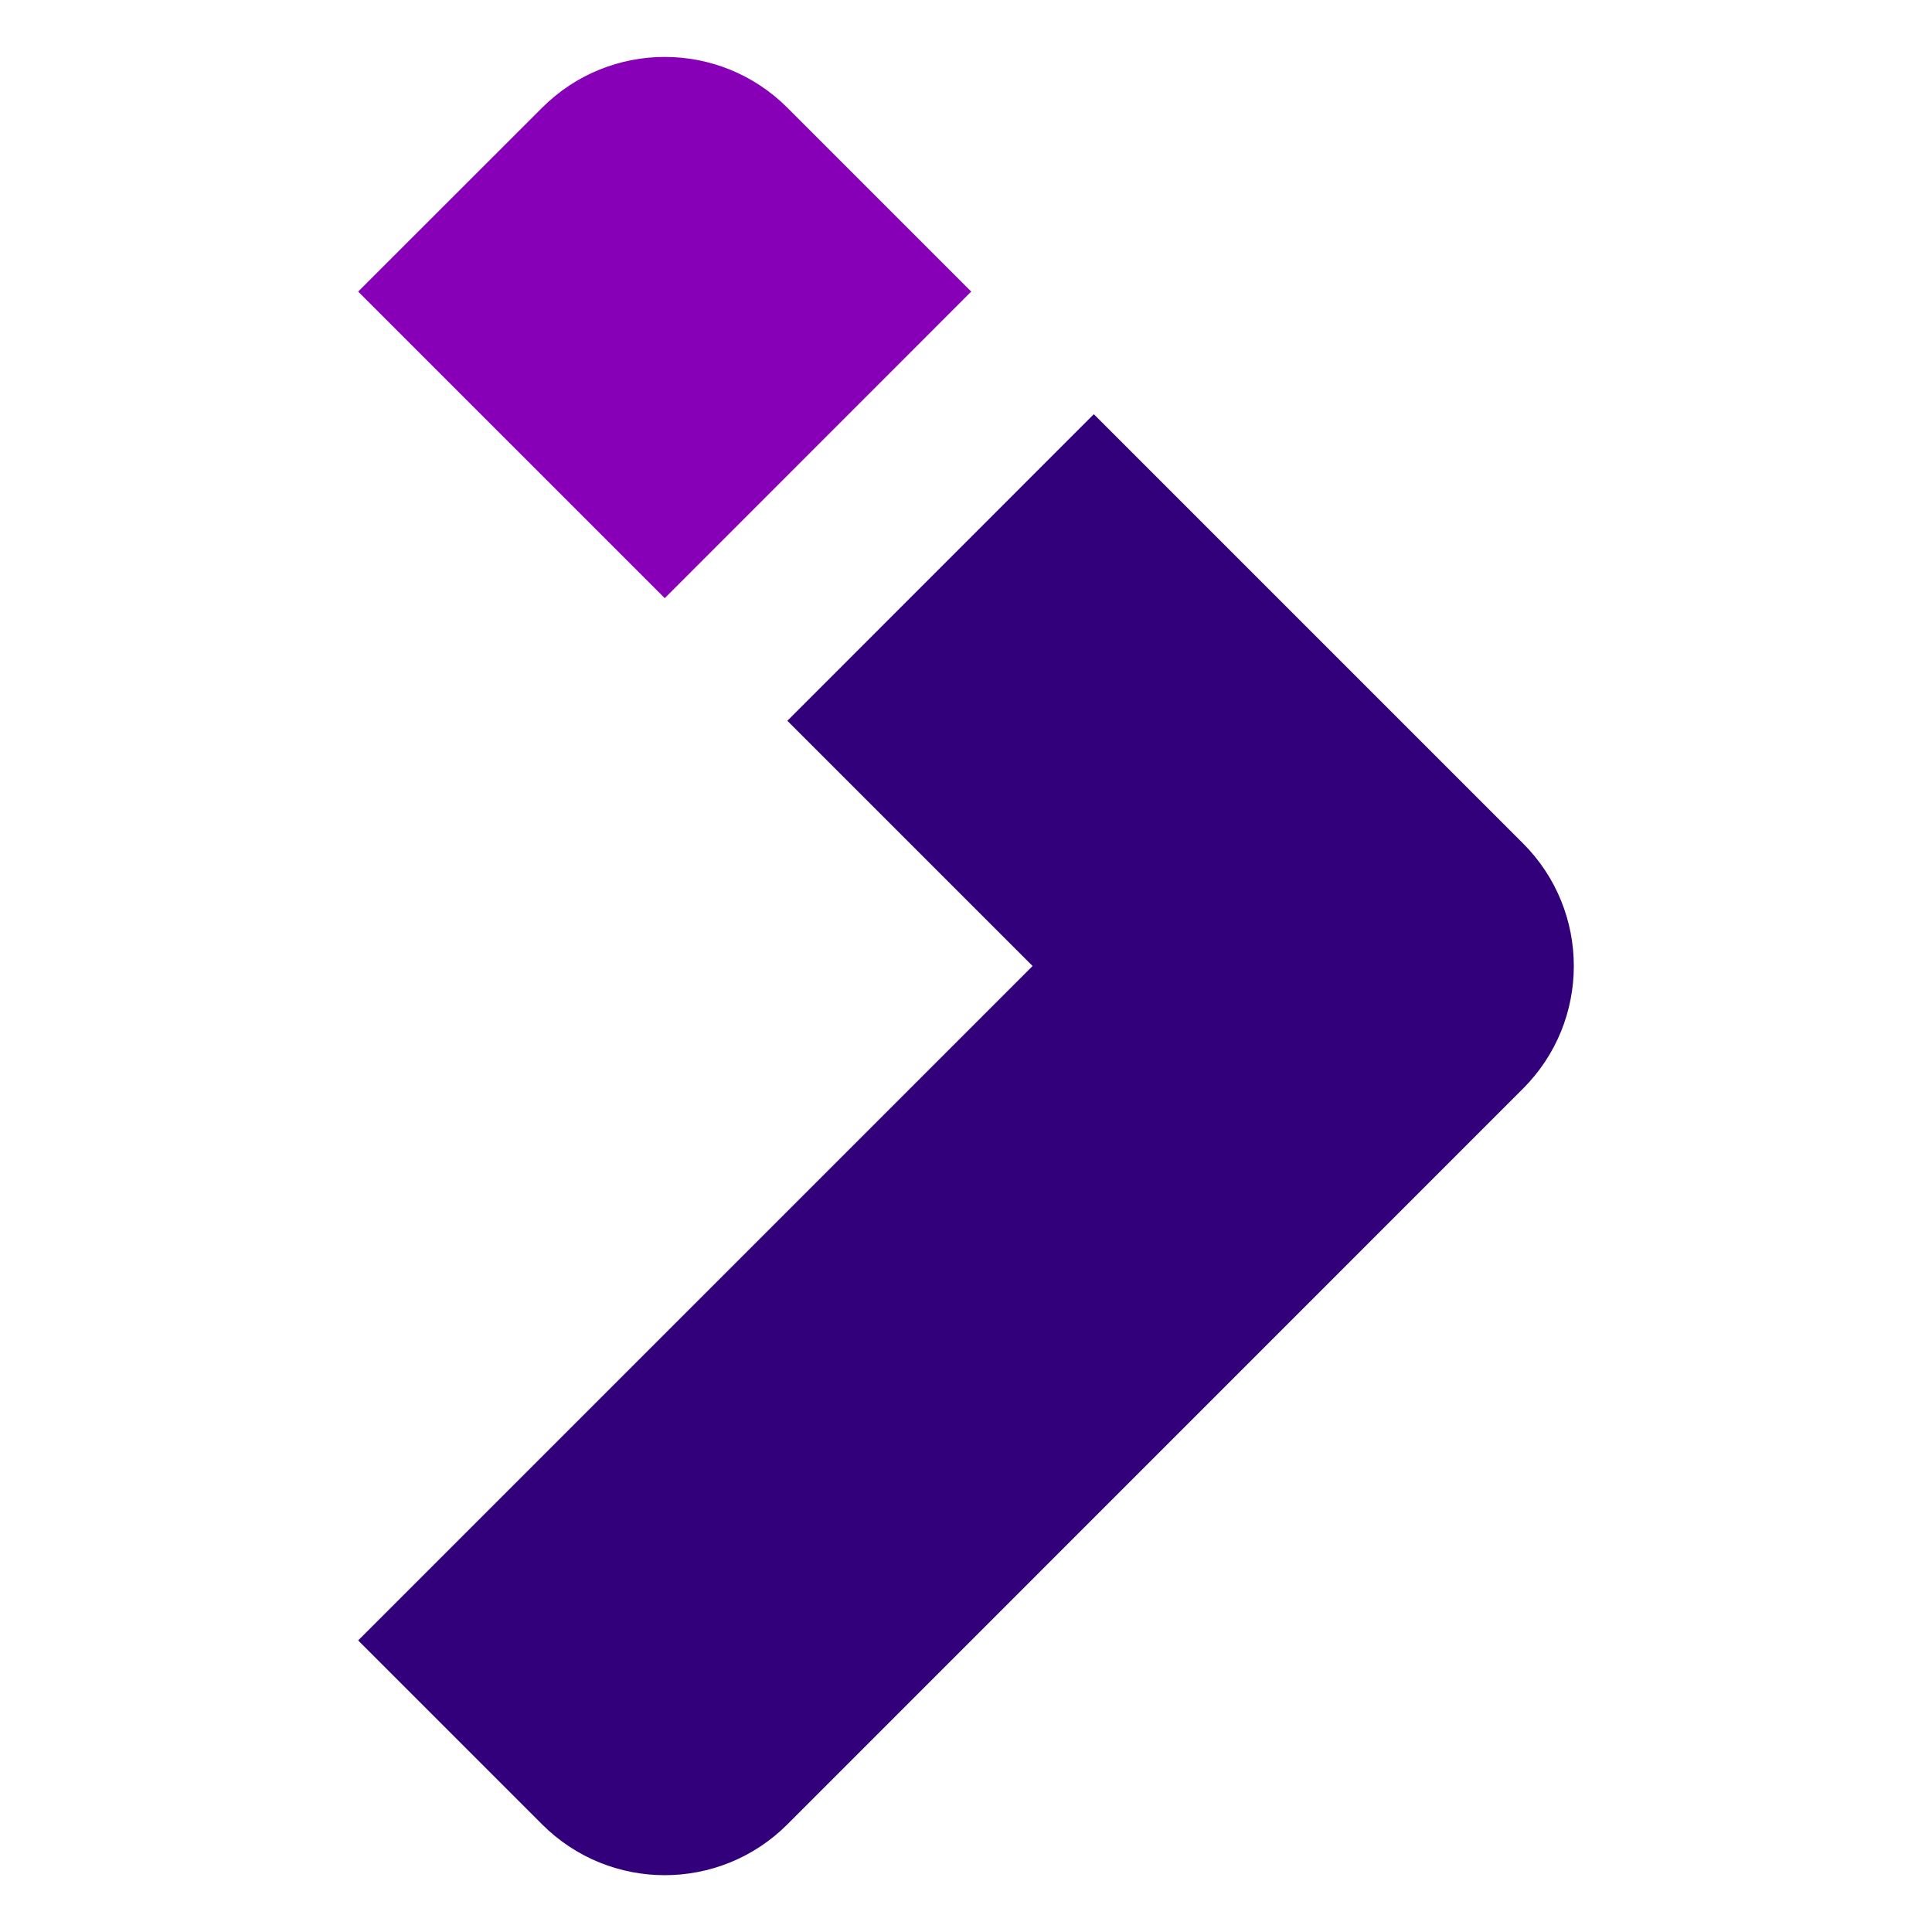
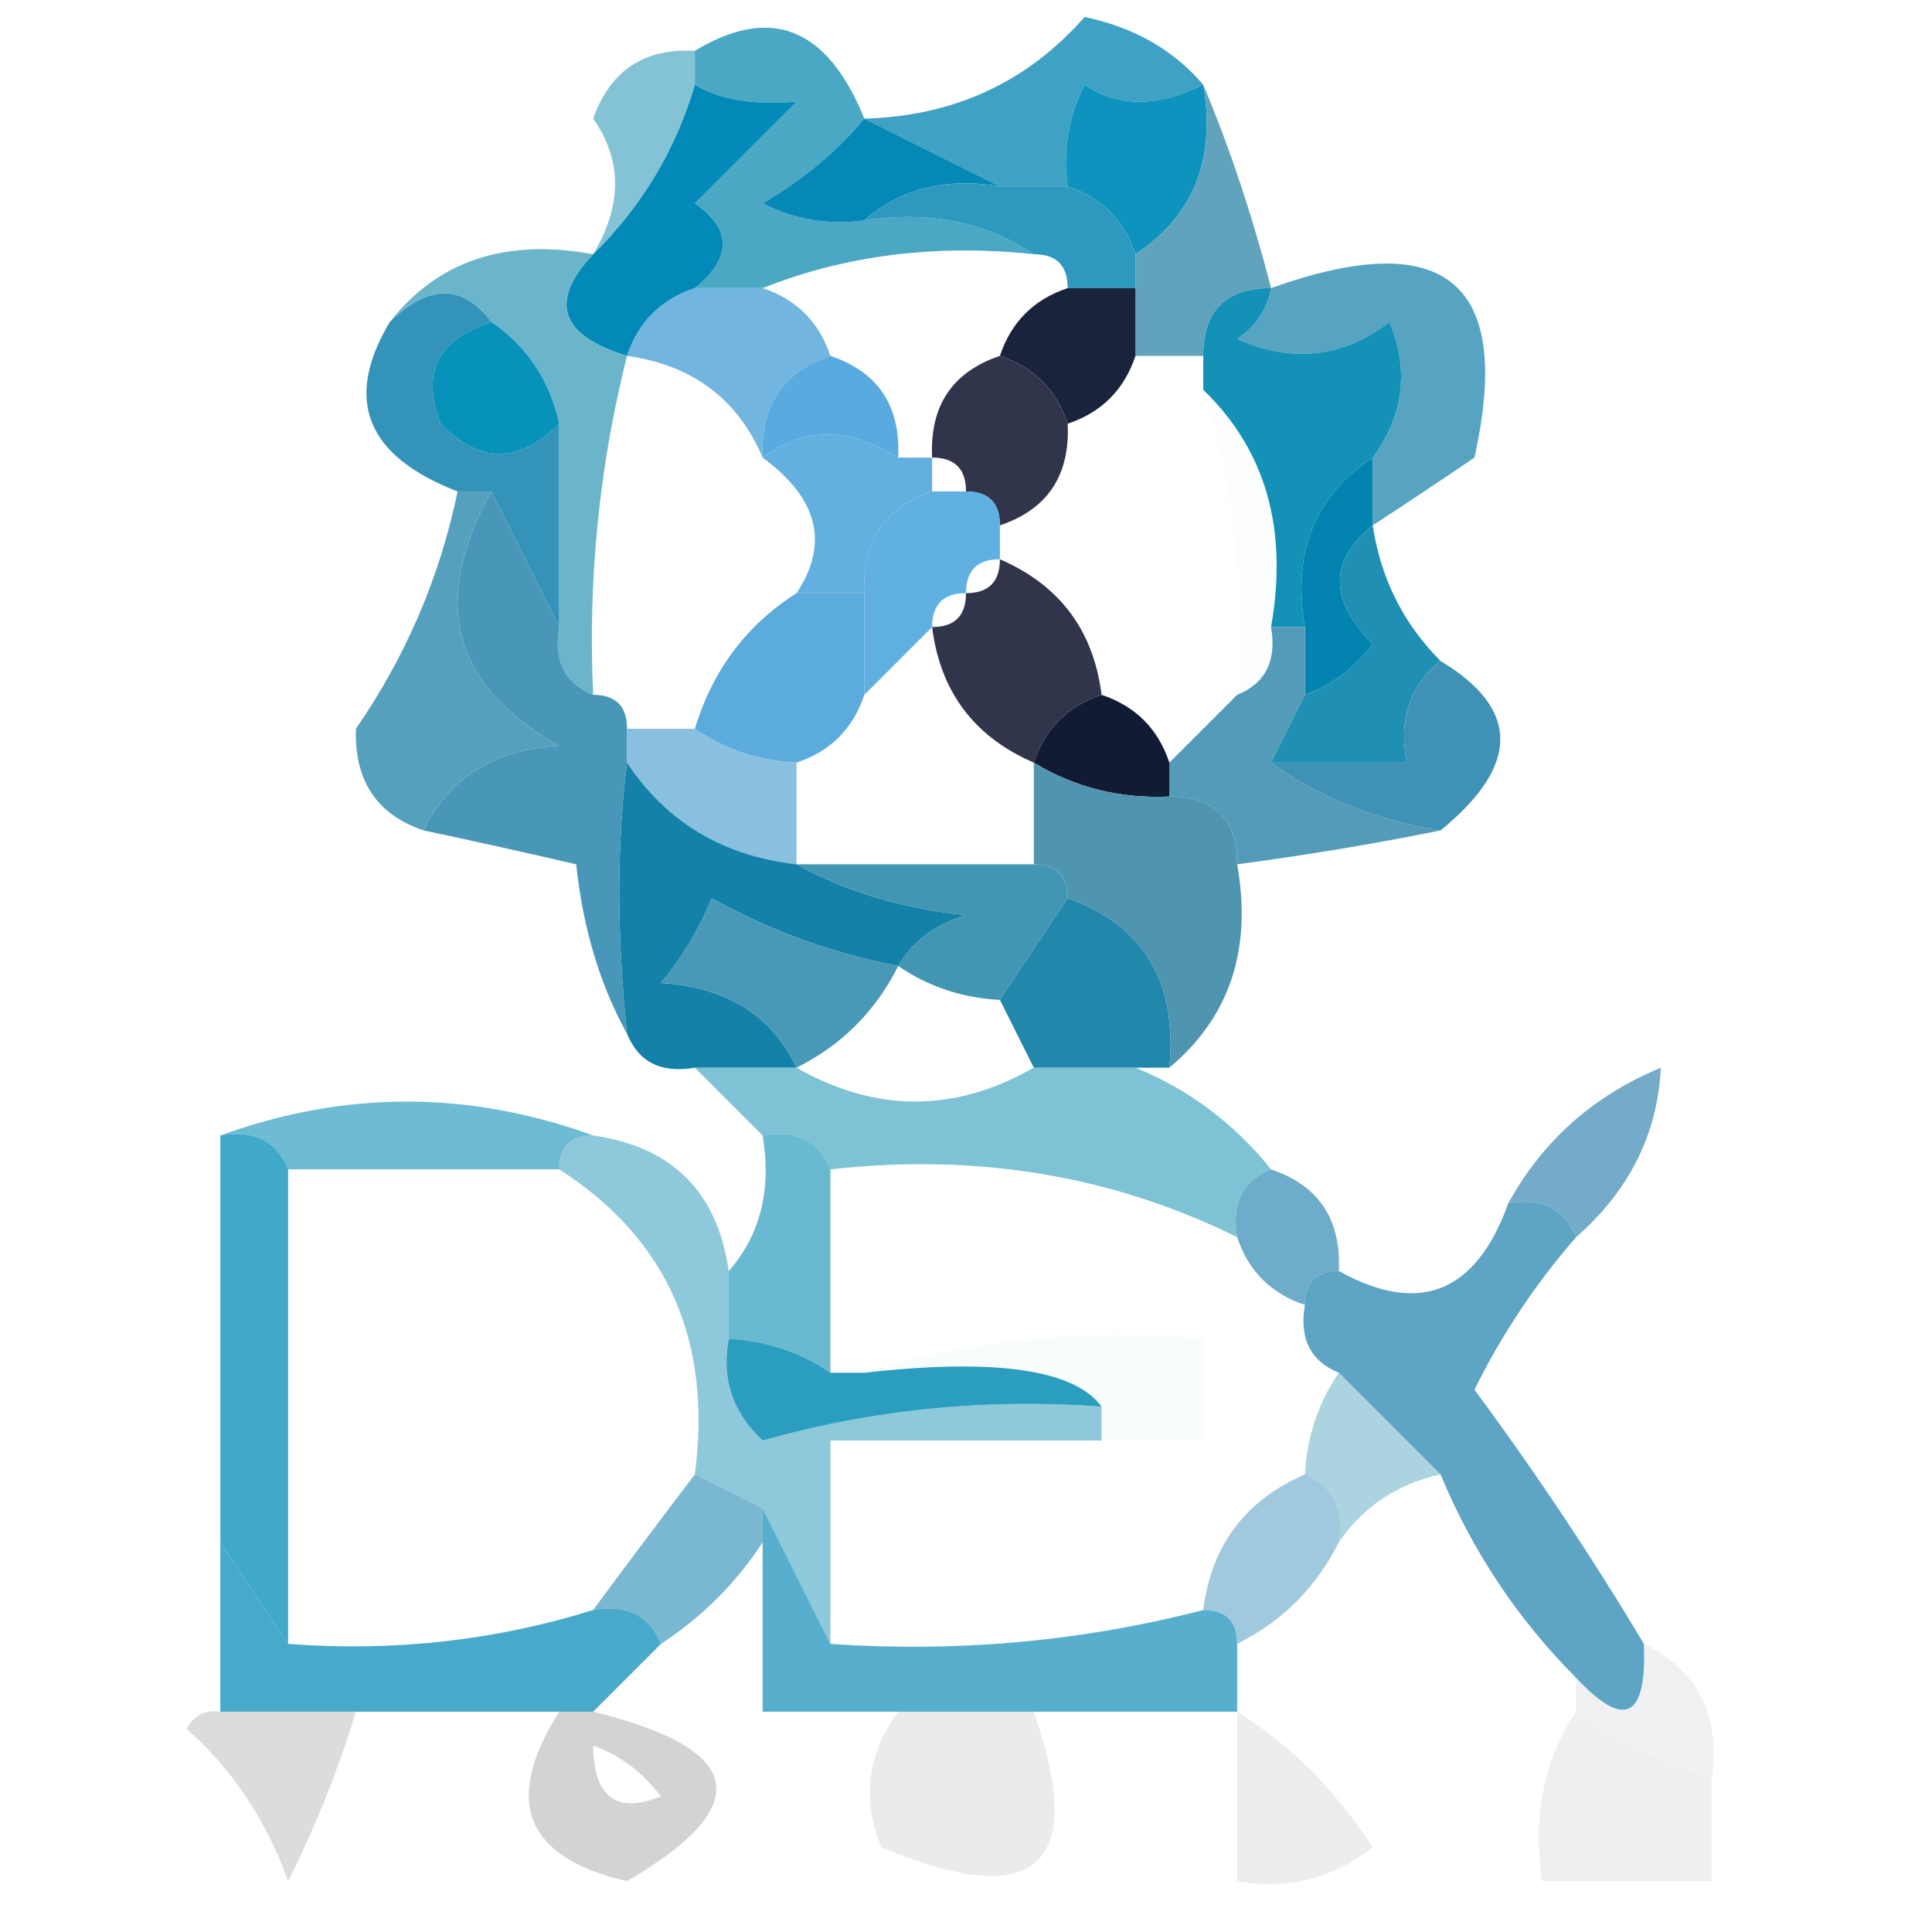
- <svg xmlns="http://www.w3.org/2000/svg" width="24" height="24" viewBox="0 0 24 24" fill="none" version="1.1" id="jumper-favicon">
-   <defs id="defs10" />
-   <g id="layer2">
-     <g id="g14" transform="matrix(1.411604,0,0,1.411604,0.7055896,0.7071527)">
-       <path d="m 8.587,8 -5.935,5.935 1.619,1.619 c 0.596,0.596 1.562,0.596 2.158,0 L 12.903,9.079 c 0.596,-0.596 0.596,-1.562 0,-2.158 L 9.126,3.144 6.429,5.842 Z" fill="#31007a" id="path2" />
-       <path d="M 2.652,2.065 4.271,0.447 c 0.596,-0.596 1.562,-0.596 2.158,0 L 8.047,2.065 5.35,4.763 Z" fill="#8700b8" id="path4" />
-     </g>
+ <svg xmlns="http://www.w3.org/2000/svg" version="1.1" width="57px" height="57px" style="shape-rendering:geometricPrecision; text-rendering:geometricPrecision; image-rendering:optimizeQuality; fill-rule:evenodd; clip-rule:evenodd">
+   <g>
+     <path style="opacity:1" fill="#4aa8c4" d="M 25.5,3.5 C 24.691,4.469 23.691,5.302 22.5,6C 23.448,6.483 24.448,6.649 25.5,6.5C 27.415,6.216 29.081,6.549 30.5,7.5C 27.615,7.194 24.948,7.527 22.5,8.5C 21.833,8.5 21.167,8.5 20.5,8.5C 21.598,7.603 21.598,6.77 20.5,6C 21.5,5 22.5,4 23.5,3C 22.231,3.109 21.231,2.942 20.5,2.5C 20.5,2.167 20.5,1.833 20.5,1.5C 22.743,0.142 24.41,0.808 25.5,3.5 Z" />
+   </g>
+   <g>
+     <path style="opacity:1" fill="#3fa1c4" d="M 35.5,2.5 C 34.153,3.171 32.986,3.171 32,2.5C 31.517,3.448 31.351,4.448 31.5,5.5C 30.833,5.5 30.167,5.5 29.5,5.5C 28.167,4.833 26.833,4.167 25.5,3.5C 28.139,3.429 30.306,2.429 32,0.5C 33.459,0.808 34.626,1.475 35.5,2.5 Z" />
+   </g>
+   <g>
+     <path style="opacity:1" fill="#0d93be" d="M 35.5,2.5 C 35.88,4.698 35.213,6.365 33.5,7.5C 33.167,6.5 32.5,5.833 31.5,5.5C 31.351,4.448 31.517,3.448 32,2.5C 32.986,3.171 34.153,3.171 35.5,2.5 Z" />
+   </g>
+   <g>
+     <path style="opacity:1" fill="#0389b7" d="M 20.5,2.5 C 21.231,2.942 22.231,3.109 23.5,3C 22.5,4 21.5,5 20.5,6C 21.598,6.77 21.598,7.603 20.5,8.5C 19.5,8.833 18.833,9.5 18.5,10.5C 16.519,9.895 16.185,8.895 17.5,7.5C 18.935,6.087 19.935,4.42 20.5,2.5 Z" />
+   </g>
+   <g>
+     <path style="opacity:0.867" fill="#71bacf" d="M 20.5,1.5 C 20.5,1.833 20.5,2.167 20.5,2.5C 19.935,4.42 18.935,6.087 17.5,7.5C 18.363,6.06 18.363,4.726 17.5,3.5C 18.005,2.081 19.005,1.415 20.5,1.5 Z" />
+   </g>
+   <g>
+     <path style="opacity:0.996" fill="#0488b6" d="M 25.5,3.5 C 26.833,4.167 28.167,4.833 29.5,5.5C 27.901,5.232 26.568,5.566 25.5,6.5C 24.448,6.649 23.448,6.483 22.5,6C 23.691,5.302 24.691,4.469 25.5,3.5 Z" />
+   </g>
+   <g>
+     <path style="opacity:1" fill="#2d99be" d="M 25.5,6.5 C 26.568,5.566 27.901,5.232 29.5,5.5C 30.167,5.5 30.833,5.5 31.5,5.5C 32.5,5.833 33.167,6.5 33.5,7.5C 33.5,7.833 33.5,8.167 33.5,8.5C 32.833,8.5 32.167,8.5 31.5,8.5C 31.5,7.833 31.167,7.5 30.5,7.5C 29.081,6.549 27.415,6.216 25.5,6.5 Z" />
+   </g>
+   <g>
+     <path style="opacity:1" fill="#61a2bc" d="M 35.5,2.5 C 36.285,4.374 36.952,6.374 37.5,8.5C 36.167,8.5 35.5,9.167 35.5,10.5C 34.833,10.5 34.167,10.5 33.5,10.5C 33.5,9.833 33.5,9.167 33.5,8.5C 33.5,8.167 33.5,7.833 33.5,7.5C 35.213,6.365 35.88,4.698 35.5,2.5 Z" />
+   </g>
+   <g>
+     <path style="opacity:0.884" fill="#60addc" d="M 20.5,8.5 C 21.167,8.5 21.833,8.5 22.5,8.5C 23.5,8.833 24.167,9.5 24.5,10.5C 23.094,10.973 22.427,11.973 22.5,13.5C 21.764,11.771 20.43,10.771 18.5,10.5C 18.833,9.5 19.5,8.833 20.5,8.5 Z" />
+   </g>
+   <g>
+     <path style="opacity:1" fill="#3393b8" d="M 14.5,9.5 C 12.915,10.002 12.415,11.002 13,12.5C 14.146,13.684 15.312,13.684 16.5,12.5C 16.5,14.5 16.5,16.5 16.5,18.5C 15.833,17.167 15.167,15.833 14.5,14.5C 14.167,14.5 13.833,14.5 13.5,14.5C 10.8,13.456 10.133,11.79 11.5,9.5C 12.652,8.375 13.652,8.375 14.5,9.5 Z" />
+   </g>
+   <g>
+     <path style="opacity:1" fill="#6bb5cb" d="M 17.5,7.5 C 16.185,8.895 16.519,9.895 18.5,10.5C 17.676,13.764 17.342,17.098 17.5,20.5C 16.662,20.158 16.328,19.492 16.5,18.5C 16.5,16.5 16.5,14.5 16.5,12.5C 16.218,11.222 15.551,10.222 14.5,9.5C 13.652,8.375 12.652,8.375 11.5,9.5C 12.918,7.692 14.918,7.025 17.5,7.5 Z" />
+   </g>
+   <g>
+     <path style="opacity:1" fill="#1a233c" d="M 31.5,8.5 C 32.167,8.5 32.833,8.5 33.5,8.5C 33.5,9.167 33.5,9.833 33.5,10.5C 33.167,11.5 32.5,12.167 31.5,12.5C 31.167,11.5 30.5,10.833 29.5,10.5C 29.833,9.5 30.5,8.833 31.5,8.5 Z" />
+   </g>
+   <g>
+     <path style="opacity:1" fill="#56a4c2" d="M 40.5,15.5 C 40.5,14.833 40.5,14.167 40.5,13.5C 41.412,12.262 41.579,10.928 41,9.5C 39.612,10.554 38.112,10.72 36.5,10C 37.056,9.617 37.389,9.117 37.5,8.5C 42.653,6.66 44.653,8.327 43.5,13.5C 42.482,14.193 41.482,14.859 40.5,15.5 Z" />
+   </g>
+   <g>
+     <path style="opacity:1" fill="#1391b7" d="M 37.5,8.5 C 37.389,9.117 37.056,9.617 36.5,10C 38.112,10.72 39.612,10.554 41,9.5C 41.579,10.928 41.412,12.262 40.5,13.5C 38.787,14.635 38.12,16.302 38.5,18.5C 38.167,18.5 37.833,18.5 37.5,18.5C 38.01,15.612 37.343,13.279 35.5,11.5C 35.5,11.167 35.5,10.833 35.5,10.5C 35.5,9.167 36.167,8.5 37.5,8.5 Z" />
+   </g>
+   <g>
+     <path style="opacity:1" fill="#0792ba" d="M 14.5,9.5 C 15.551,10.222 16.218,11.222 16.5,12.5C 15.312,13.684 14.146,13.684 13,12.5C 12.415,11.002 12.915,10.002 14.5,9.5 Z" />
+   </g>
+   <g>
+     <path style="opacity:1" fill="#31354b" d="M 29.5,10.5 C 30.5,10.833 31.167,11.5 31.5,12.5C 31.573,14.027 30.906,15.027 29.5,15.5C 29.5,14.833 29.167,14.5 28.5,14.5C 28.5,13.833 28.167,13.5 27.5,13.5C 27.427,11.973 28.094,10.973 29.5,10.5 Z" />
+   </g>
+   <g>
+     <path style="opacity:1" fill="#58aadf" d="M 24.5,10.5 C 25.906,10.973 26.573,11.973 26.5,13.5C 25.036,12.595 23.702,12.595 22.5,13.5C 22.427,11.973 23.094,10.973 24.5,10.5 Z" />
+   </g>
+   <g>
+     <path style="opacity:0.957" fill="#5bacde" d="M 26.5,13.5 C 26.833,13.5 27.167,13.5 27.5,13.5C 27.5,13.833 27.5,14.167 27.5,14.5C 26.094,14.973 25.427,15.973 25.5,17.5C 24.833,17.5 24.167,17.5 23.5,17.5C 24.471,16.038 24.138,14.705 22.5,13.5C 23.702,12.595 25.036,12.595 26.5,13.5 Z" />
+   </g>
+   <g>
+     <path style="opacity:0.024" fill="#93cfdd" d="M 35.5,11.5 C 37.343,13.279 38.01,15.612 37.5,18.5C 37.672,19.492 37.338,20.158 36.5,20.5C 36.736,17.392 36.403,14.392 35.5,11.5 Z" />
+   </g>
+   <g>
+     <path style="opacity:1" fill="#61b0e2" d="M 27.5,14.5 C 27.833,14.5 28.167,14.5 28.5,14.5C 29.167,14.5 29.5,14.833 29.5,15.5C 29.5,15.833 29.5,16.167 29.5,16.5C 28.833,16.5 28.5,16.833 28.5,17.5C 27.833,17.5 27.5,17.833 27.5,18.5C 26.833,19.167 26.167,19.833 25.5,20.5C 25.5,19.5 25.5,18.5 25.5,17.5C 25.427,15.973 26.094,14.973 27.5,14.5 Z" />
+   </g>
+   <g>
+     <path style="opacity:1" fill="#0383af" d="M 40.5,13.5 C 40.5,14.167 40.5,14.833 40.5,15.5C 39.209,16.542 39.209,17.708 40.5,19C 39.956,19.717 39.289,20.217 38.5,20.5C 38.5,19.833 38.5,19.167 38.5,18.5C 38.12,16.302 38.787,14.635 40.5,13.5 Z" />
+   </g>
+   <g>
+     <path style="opacity:1" fill="#4997b8" d="M 14.5,14.5 C 15.167,15.833 15.833,17.167 16.5,18.5C 16.328,19.492 16.662,20.158 17.5,20.5C 18.167,20.5 18.5,20.833 18.5,21.5C 18.5,21.833 18.5,22.167 18.5,22.5C 18.195,24.919 18.195,27.586 18.5,30.5C 17.698,29.048 17.198,27.382 17,25.5C 15.397,25.129 13.897,24.795 12.5,24.5C 13.23,22.955 14.563,22.122 16.5,22C 13.346,20.252 12.679,17.752 14.5,14.5 Z" />
+   </g>
+   <g>
+     <path style="opacity:1" fill="#5cabdd" d="M 23.5,17.5 C 24.167,17.5 24.833,17.5 25.5,17.5C 25.5,18.5 25.5,19.5 25.5,20.5C 25.167,21.5 24.5,22.167 23.5,22.5C 22.391,22.443 21.391,22.11 20.5,21.5C 21.026,19.77 22.026,18.436 23.5,17.5 Z" />
+   </g>
+   <g>
+     <path style="opacity:1" fill="#55a0bd" d="M 13.5,14.5 C 13.833,14.5 14.167,14.5 14.5,14.5C 12.679,17.752 13.346,20.252 16.5,22C 14.563,22.122 13.23,22.955 12.5,24.5C 11.12,24.038 10.453,23.038 10.5,21.5C 11.977,19.361 12.977,17.028 13.5,14.5 Z" />
+   </g>
+   <g>
+     <path style="opacity:1" fill="#30354c" d="M 29.5,16.5 C 31.262,17.262 32.262,18.596 32.5,20.5C 31.5,20.833 30.833,21.5 30.5,22.5C 28.738,21.738 27.738,20.404 27.5,18.5C 28.167,18.5 28.5,18.167 28.5,17.5C 29.167,17.5 29.5,17.167 29.5,16.5 Z" />
+   </g>
+   <g>
+     <path style="opacity:1" fill="#539bb9" d="M 37.5,18.5 C 37.833,18.5 38.167,18.5 38.5,18.5C 38.5,19.167 38.5,19.833 38.5,20.5C 38.167,21.167 37.833,21.833 37.5,22.5C 38.93,23.538 40.597,24.204 42.5,24.5C 40.575,24.89 38.575,25.224 36.5,25.5C 36.5,24.167 35.833,23.5 34.5,23.5C 34.5,23.167 34.5,22.833 34.5,22.5C 35.167,21.833 35.833,21.167 36.5,20.5C 37.338,20.158 37.672,19.492 37.5,18.5 Z" />
+   </g>
+   <g>
+     <path style="opacity:1" fill="#1f90b3" d="M 40.5,15.5 C 40.733,17.062 41.4,18.395 42.5,19.5C 41.596,20.209 41.263,21.209 41.5,22.5C 40.167,22.5 38.833,22.5 37.5,22.5C 37.833,21.833 38.167,21.167 38.5,20.5C 39.289,20.217 39.956,19.717 40.5,19C 39.209,17.708 39.209,16.542 40.5,15.5 Z" />
+   </g>
+   <g>
+     <path style="opacity:1" fill="#121b34" d="M 32.5,20.5 C 33.5,20.833 34.167,21.5 34.5,22.5C 34.5,22.833 34.5,23.167 34.5,23.5C 33.041,23.567 31.708,23.234 30.5,22.5C 30.833,21.5 31.5,20.833 32.5,20.5 Z" />
+   </g>
+   <g>
+     <path style="opacity:0.769" fill="#65acd6" d="M 18.5,21.5 C 19.167,21.5 19.833,21.5 20.5,21.5C 21.391,22.11 22.391,22.443 23.5,22.5C 23.5,23.5 23.5,24.5 23.5,25.5C 21.326,25.25 19.659,24.25 18.5,22.5C 18.5,22.167 18.5,21.833 18.5,21.5 Z" />
+   </g>
+   <g>
+     <path style="opacity:1" fill="#3f92b6" d="M 42.5,19.5 C 44.851,20.916 44.851,22.583 42.5,24.5C 40.597,24.204 38.93,23.538 37.5,22.5C 38.833,22.5 40.167,22.5 41.5,22.5C 41.263,21.209 41.596,20.209 42.5,19.5 Z" />
+   </g>
+   <g>
+     <path style="opacity:1" fill="#1482a8" d="M 18.5,22.5 C 19.659,24.25 21.326,25.25 23.5,25.5C 24.952,26.302 26.618,26.802 28.5,27C 27.584,27.278 26.918,27.778 26.5,28.5C 24.559,28.131 22.726,27.464 21,26.5C 20.626,27.416 20.126,28.25 19.5,29C 21.437,29.122 22.77,29.955 23.5,31.5C 22.5,31.5 21.5,31.5 20.5,31.5C 19.508,31.672 18.842,31.338 18.5,30.5C 18.195,27.586 18.195,24.919 18.5,22.5 Z" />
+   </g>
+   <g>
+     <path style="opacity:1" fill="#5095b0" d="M 30.5,22.5 C 31.708,23.234 33.041,23.567 34.5,23.5C 35.833,23.5 36.5,24.167 36.5,25.5C 36.947,28.01 36.28,30.01 34.5,31.5C 34.741,28.966 33.741,27.3 31.5,26.5C 31.5,25.833 31.167,25.5 30.5,25.5C 30.5,24.5 30.5,23.5 30.5,22.5 Z" />
+   </g>
+   <g>
+     <path style="opacity:1" fill="#4899b7" d="M 26.5,28.5 C 25.833,29.833 24.833,30.833 23.5,31.5C 22.77,29.955 21.437,29.122 19.5,29C 20.126,28.25 20.626,27.416 21,26.5C 22.726,27.464 24.559,28.131 26.5,28.5 Z" />
+   </g>
+   <g>
+     <path style="opacity:1" fill="#4296b3" d="M 23.5,25.5 C 25.833,25.5 28.167,25.5 30.5,25.5C 31.167,25.5 31.5,25.833 31.5,26.5C 30.833,27.5 30.167,28.5 29.5,29.5C 28.391,29.443 27.391,29.11 26.5,28.5C 26.918,27.778 27.584,27.278 28.5,27C 26.618,26.802 24.952,26.302 23.5,25.5 Z" />
+   </g>
+   <g>
+     <path style="opacity:1" fill="#2288ab" d="M 31.5,26.5 C 33.741,27.3 34.741,28.966 34.5,31.5C 34.167,31.5 33.833,31.5 33.5,31.5C 32.5,31.5 31.5,31.5 30.5,31.5C 30.167,30.833 29.833,30.167 29.5,29.5C 30.167,28.5 30.833,27.5 31.5,26.5 Z" />
+   </g>
+   <g>
+     <path style="opacity:0.776" fill="#44a9c7" d="M 6.5,33.5 C 10.167,32.167 13.833,32.167 17.5,33.5C 16.833,33.5 16.5,33.833 16.5,34.5C 13.833,34.5 11.167,34.5 8.5,34.5C 8.158,33.662 7.492,33.328 6.5,33.5 Z" />
+   </g>
+   <g>
+     <path style="opacity:0.776" fill="#58b0c9" d="M 20.5,31.5 C 21.5,31.5 22.5,31.5 23.5,31.5C 25.833,32.833 28.167,32.833 30.5,31.5C 31.5,31.5 32.5,31.5 33.5,31.5C 35.076,32.143 36.41,33.143 37.5,34.5C 36.662,34.842 36.328,35.508 36.5,36.5C 32.827,34.682 28.827,34.016 24.5,34.5C 24.158,33.662 23.492,33.328 22.5,33.5C 21.833,32.833 21.167,32.167 20.5,31.5 Z" />
+   </g>
+   <g>
+     <path style="opacity:1" fill="#73abc8" d="M 46.5,36.5 C 46.158,35.662 45.492,35.328 44.5,35.5C 45.508,33.661 47.008,32.328 49,31.5C 48.903,33.459 48.07,35.125 46.5,36.5 Z" />
+   </g>
+   <g>
+     <path style="opacity:0.651" fill="#52aac8" d="M 17.5,33.5 C 19.833,33.833 21.167,35.167 21.5,37.5C 21.5,38.167 21.5,38.833 21.5,39.5C 21.281,40.675 21.614,41.675 22.5,42.5C 25.758,41.583 29.091,41.249 32.5,41.5C 32.5,41.833 32.5,42.167 32.5,42.5C 29.833,42.5 27.167,42.5 24.5,42.5C 24.5,44.5 24.5,46.5 24.5,48.5C 23.833,47.167 23.167,45.833 22.5,44.5C 21.833,44.167 21.167,43.833 20.5,43.5C 21.019,39.547 19.686,36.547 16.5,34.5C 16.5,33.833 16.833,33.5 17.5,33.5 Z" />
+   </g>
+   <g>
+     <path style="opacity:0.953" fill="#66a9c7" d="M 37.5,34.5 C 38.906,34.973 39.573,35.973 39.5,37.5C 38.833,37.5 38.5,37.833 38.5,38.5C 37.5,38.167 36.833,37.5 36.5,36.5C 36.328,35.508 36.662,34.842 37.5,34.5 Z" />
+   </g>
+   <g>
+     <path style="opacity:0.892" fill="#299ec3" d="M 6.5,33.5 C 7.492,33.328 8.158,33.662 8.5,34.5C 8.5,39.167 8.5,43.833 8.5,48.5C 7.833,47.5 7.167,46.5 6.5,45.5C 6.5,41.5 6.5,37.5 6.5,33.5 Z" />
+   </g>
+   <g>
+     <path style="opacity:0.733" fill="#33a1bf" d="M 22.5,33.5 C 23.492,33.328 24.158,33.662 24.5,34.5C 24.5,36.5 24.5,38.5 24.5,40.5C 23.609,39.89 22.609,39.557 21.5,39.5C 21.5,38.833 21.5,38.167 21.5,37.5C 22.434,36.432 22.768,35.099 22.5,33.5 Z" />
+   </g>
+   <g>
+     <path style="opacity:1" fill="#5ea4c4" d="M 44.5,35.5 C 45.492,35.328 46.158,35.662 46.5,36.5C 45.315,37.857 44.315,39.357 43.5,41C 45.295,43.426 46.962,45.926 48.5,48.5C 48.591,50.698 47.925,51.031 46.5,49.5C 44.782,47.777 43.449,45.777 42.5,43.5C 41.5,42.5 40.5,41.5 39.5,40.5C 38.662,40.158 38.328,39.492 38.5,38.5C 38.5,37.833 38.833,37.5 39.5,37.5C 41.876,38.817 43.543,38.15 44.5,35.5 Z" />
+   </g>
+   <g>
+     <path style="opacity:0.079" fill="#a8dade" d="M 25.5,40.5 C 28.625,39.521 31.958,39.187 35.5,39.5C 35.5,40.5 35.5,41.5 35.5,42.5C 34.5,42.5 33.5,42.5 32.5,42.5C 32.5,42.167 32.5,41.833 32.5,41.5C 31.695,40.4 29.362,40.066 25.5,40.5 Z" />
+   </g>
+   <g>
+     <path style="opacity:0.968" fill="#249bbd" d="M 21.5,39.5 C 22.609,39.557 23.609,39.89 24.5,40.5C 24.833,40.5 25.167,40.5 25.5,40.5C 29.362,40.066 31.695,40.4 32.5,41.5C 29.091,41.249 25.758,41.583 22.5,42.5C 21.614,41.675 21.281,40.675 21.5,39.5 Z" />
+   </g>
+   <g>
+     <path style="opacity:0.667" fill="#82bfd1" d="M 39.5,40.5 C 40.5,41.5 41.5,42.5 42.5,43.5C 41.222,43.782 40.222,44.449 39.5,45.5C 39.672,44.508 39.338,43.842 38.5,43.5C 38.557,42.391 38.89,41.391 39.5,40.5 Z" />
+   </g>
+   <g>
+     <path style="opacity:1" fill="#7ab8d1" d="M 20.5,43.5 C 21.167,43.833 21.833,44.167 22.5,44.5C 22.5,44.833 22.5,45.167 22.5,45.5C 21.728,46.694 20.728,47.694 19.5,48.5C 19.158,47.662 18.492,47.328 17.5,47.5C 18.512,46.128 19.512,44.795 20.5,43.5 Z" />
+   </g>
+   <g>
+     <path style="opacity:0.937" fill="#3da3c6" d="M 6.5,45.5 C 7.167,46.5 7.833,47.5 8.5,48.5C 11.608,48.736 14.608,48.403 17.5,47.5C 18.492,47.328 19.158,47.662 19.5,48.5C 18.833,49.167 18.167,49.833 17.5,50.5C 17.167,50.5 16.833,50.5 16.5,50.5C 14.5,50.5 12.5,50.5 10.5,50.5C 9.167,50.5 7.833,50.5 6.5,50.5C 6.5,48.833 6.5,47.167 6.5,45.5 Z" />
+   </g>
+   <g>
+     <path style="opacity:0.624" fill="#69a9c9" d="M 38.5,43.5 C 39.338,43.842 39.672,44.508 39.5,45.5C 38.833,46.833 37.833,47.833 36.5,48.5C 36.5,47.833 36.167,47.5 35.5,47.5C 35.738,45.596 36.738,44.262 38.5,43.5 Z" />
+   </g>
+   <g>
+     <path style="opacity:0.839" fill="#38a0c4" d="M 22.5,44.5 C 23.167,45.833 23.833,47.167 24.5,48.5C 28.269,48.756 31.936,48.423 35.5,47.5C 36.167,47.5 36.5,47.833 36.5,48.5C 36.5,49.167 36.5,49.833 36.5,50.5C 34.5,50.5 32.5,50.5 30.5,50.5C 29.167,50.5 27.833,50.5 26.5,50.5C 25.167,50.5 23.833,50.5 22.5,50.5C 22.5,48.833 22.5,47.167 22.5,45.5C 22.5,45.167 22.5,44.833 22.5,44.5 Z" />
+   </g>
+   <g>
+     <path style="opacity:0.231" fill="#ada7a6" d="M 26.5,50.5 C 27.833,50.5 29.167,50.5 30.5,50.5C 32.084,55.079 30.584,56.413 26,54.5C 25.421,53.072 25.588,51.738 26.5,50.5 Z" />
+   </g>
+   <g>
+     <path style="opacity:0.235" fill="#bac4c8" d="M 48.5,48.5 C 50.104,49.287 50.771,50.62 50.5,52.5C 49.005,52.011 47.672,51.345 46.5,50.5C 46.5,50.167 46.5,49.833 46.5,49.5C 47.925,51.031 48.591,50.698 48.5,48.5 Z" />
+   </g>
+   <g>
+     <path style="opacity:0.494" fill="#a8a6a5" d="M 16.5,50.5 C 16.833,50.5 17.167,50.5 17.5,50.5C 21.986,51.601 22.319,53.267 18.5,55.5C 15.49,54.806 14.823,53.139 16.5,50.5 Z M 17.5,51.5 C 18.289,51.783 18.956,52.283 19.5,53C 18.184,53.528 17.517,53.028 17.5,51.5 Z" />
+   </g>
+   <g>
+     <path style="opacity:0.19" fill="#a09f9f" d="M 36.5,50.5 C 38.057,51.466 39.39,52.8 40.5,54.5C 39.311,55.429 37.978,55.762 36.5,55.5C 36.5,53.833 36.5,52.167 36.5,50.5 Z" />
+   </g>
+   <g>
+     <path style="opacity:0.353" fill="#a09d9c" d="M 6.5,50.5 C 7.833,50.5 9.167,50.5 10.5,50.5C 9.989,52.195 9.322,53.861 8.5,55.5C 7.859,53.705 6.859,52.205 5.5,51C 5.728,50.601 6.062,50.435 6.5,50.5 Z" />
+   </g>
+   <g>
+     <path style="opacity:0.178" fill="#a8a7a7" d="M 46.5,50.5 C 47.672,51.345 49.005,52.011 50.5,52.5C 50.5,53.5 50.5,54.5 50.5,55.5C 48.833,55.5 47.167,55.5 45.5,55.5C 45.215,53.585 45.549,51.919 46.5,50.5 Z" />
  </g>
</svg>
